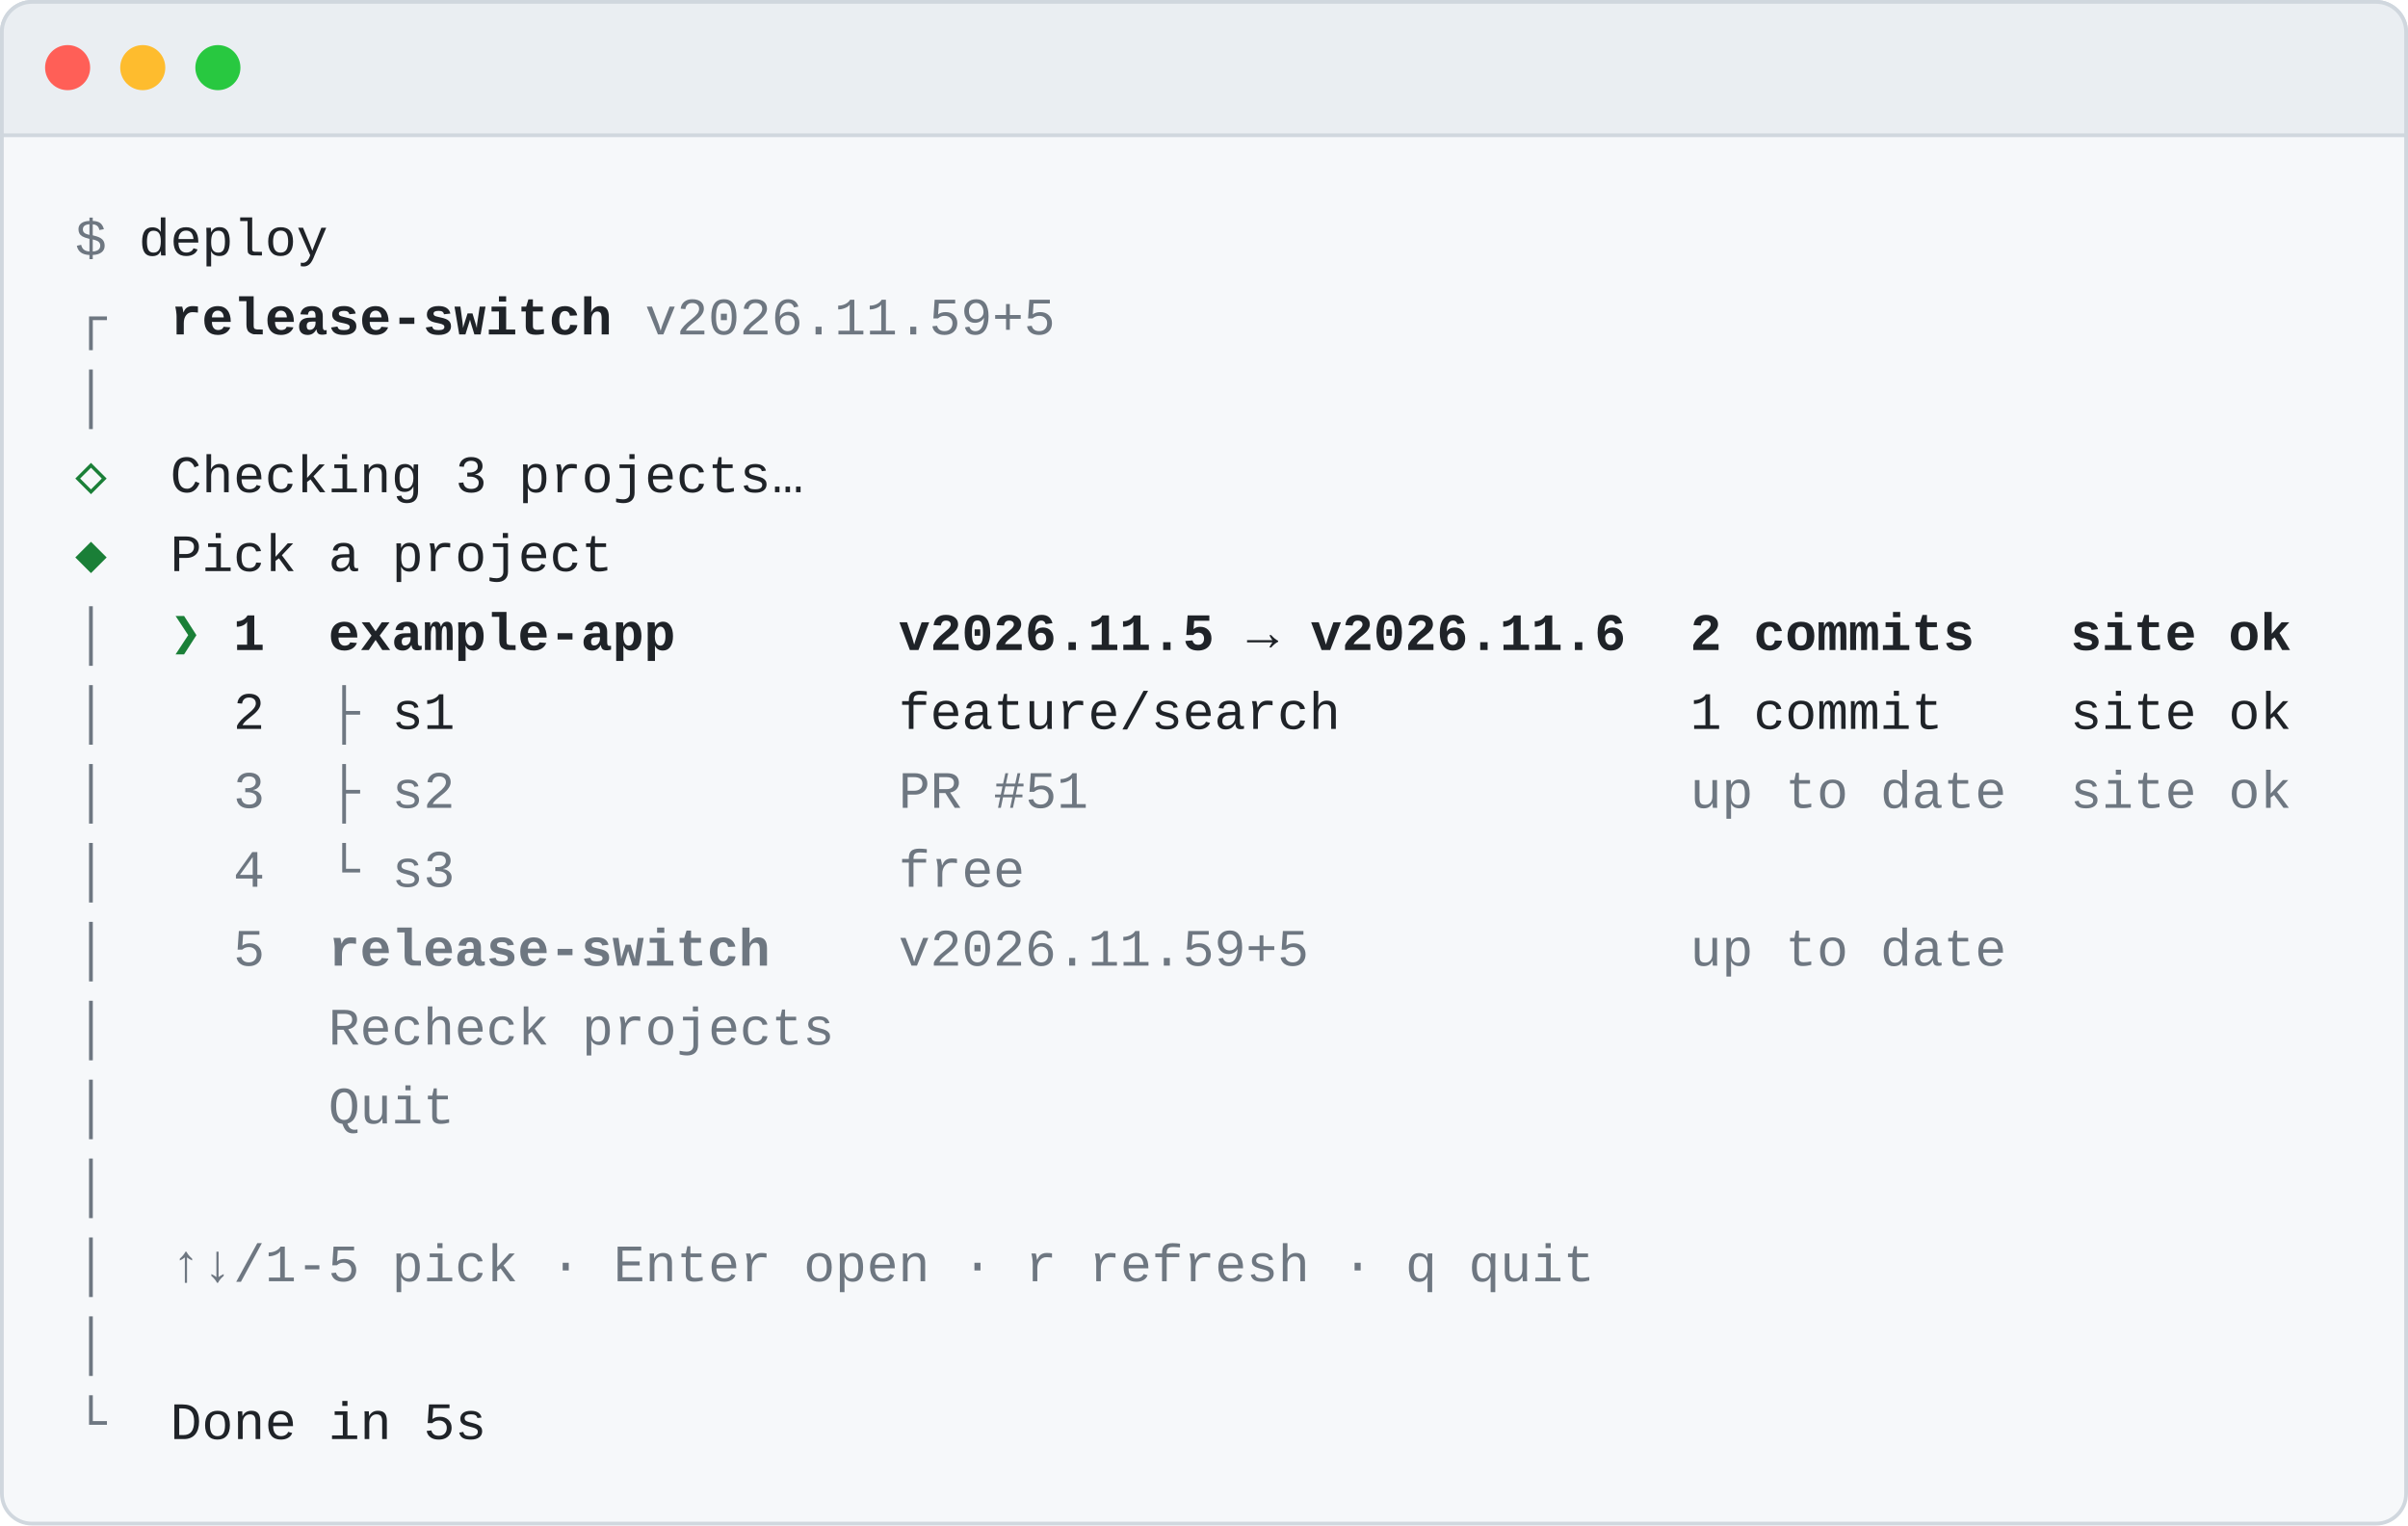
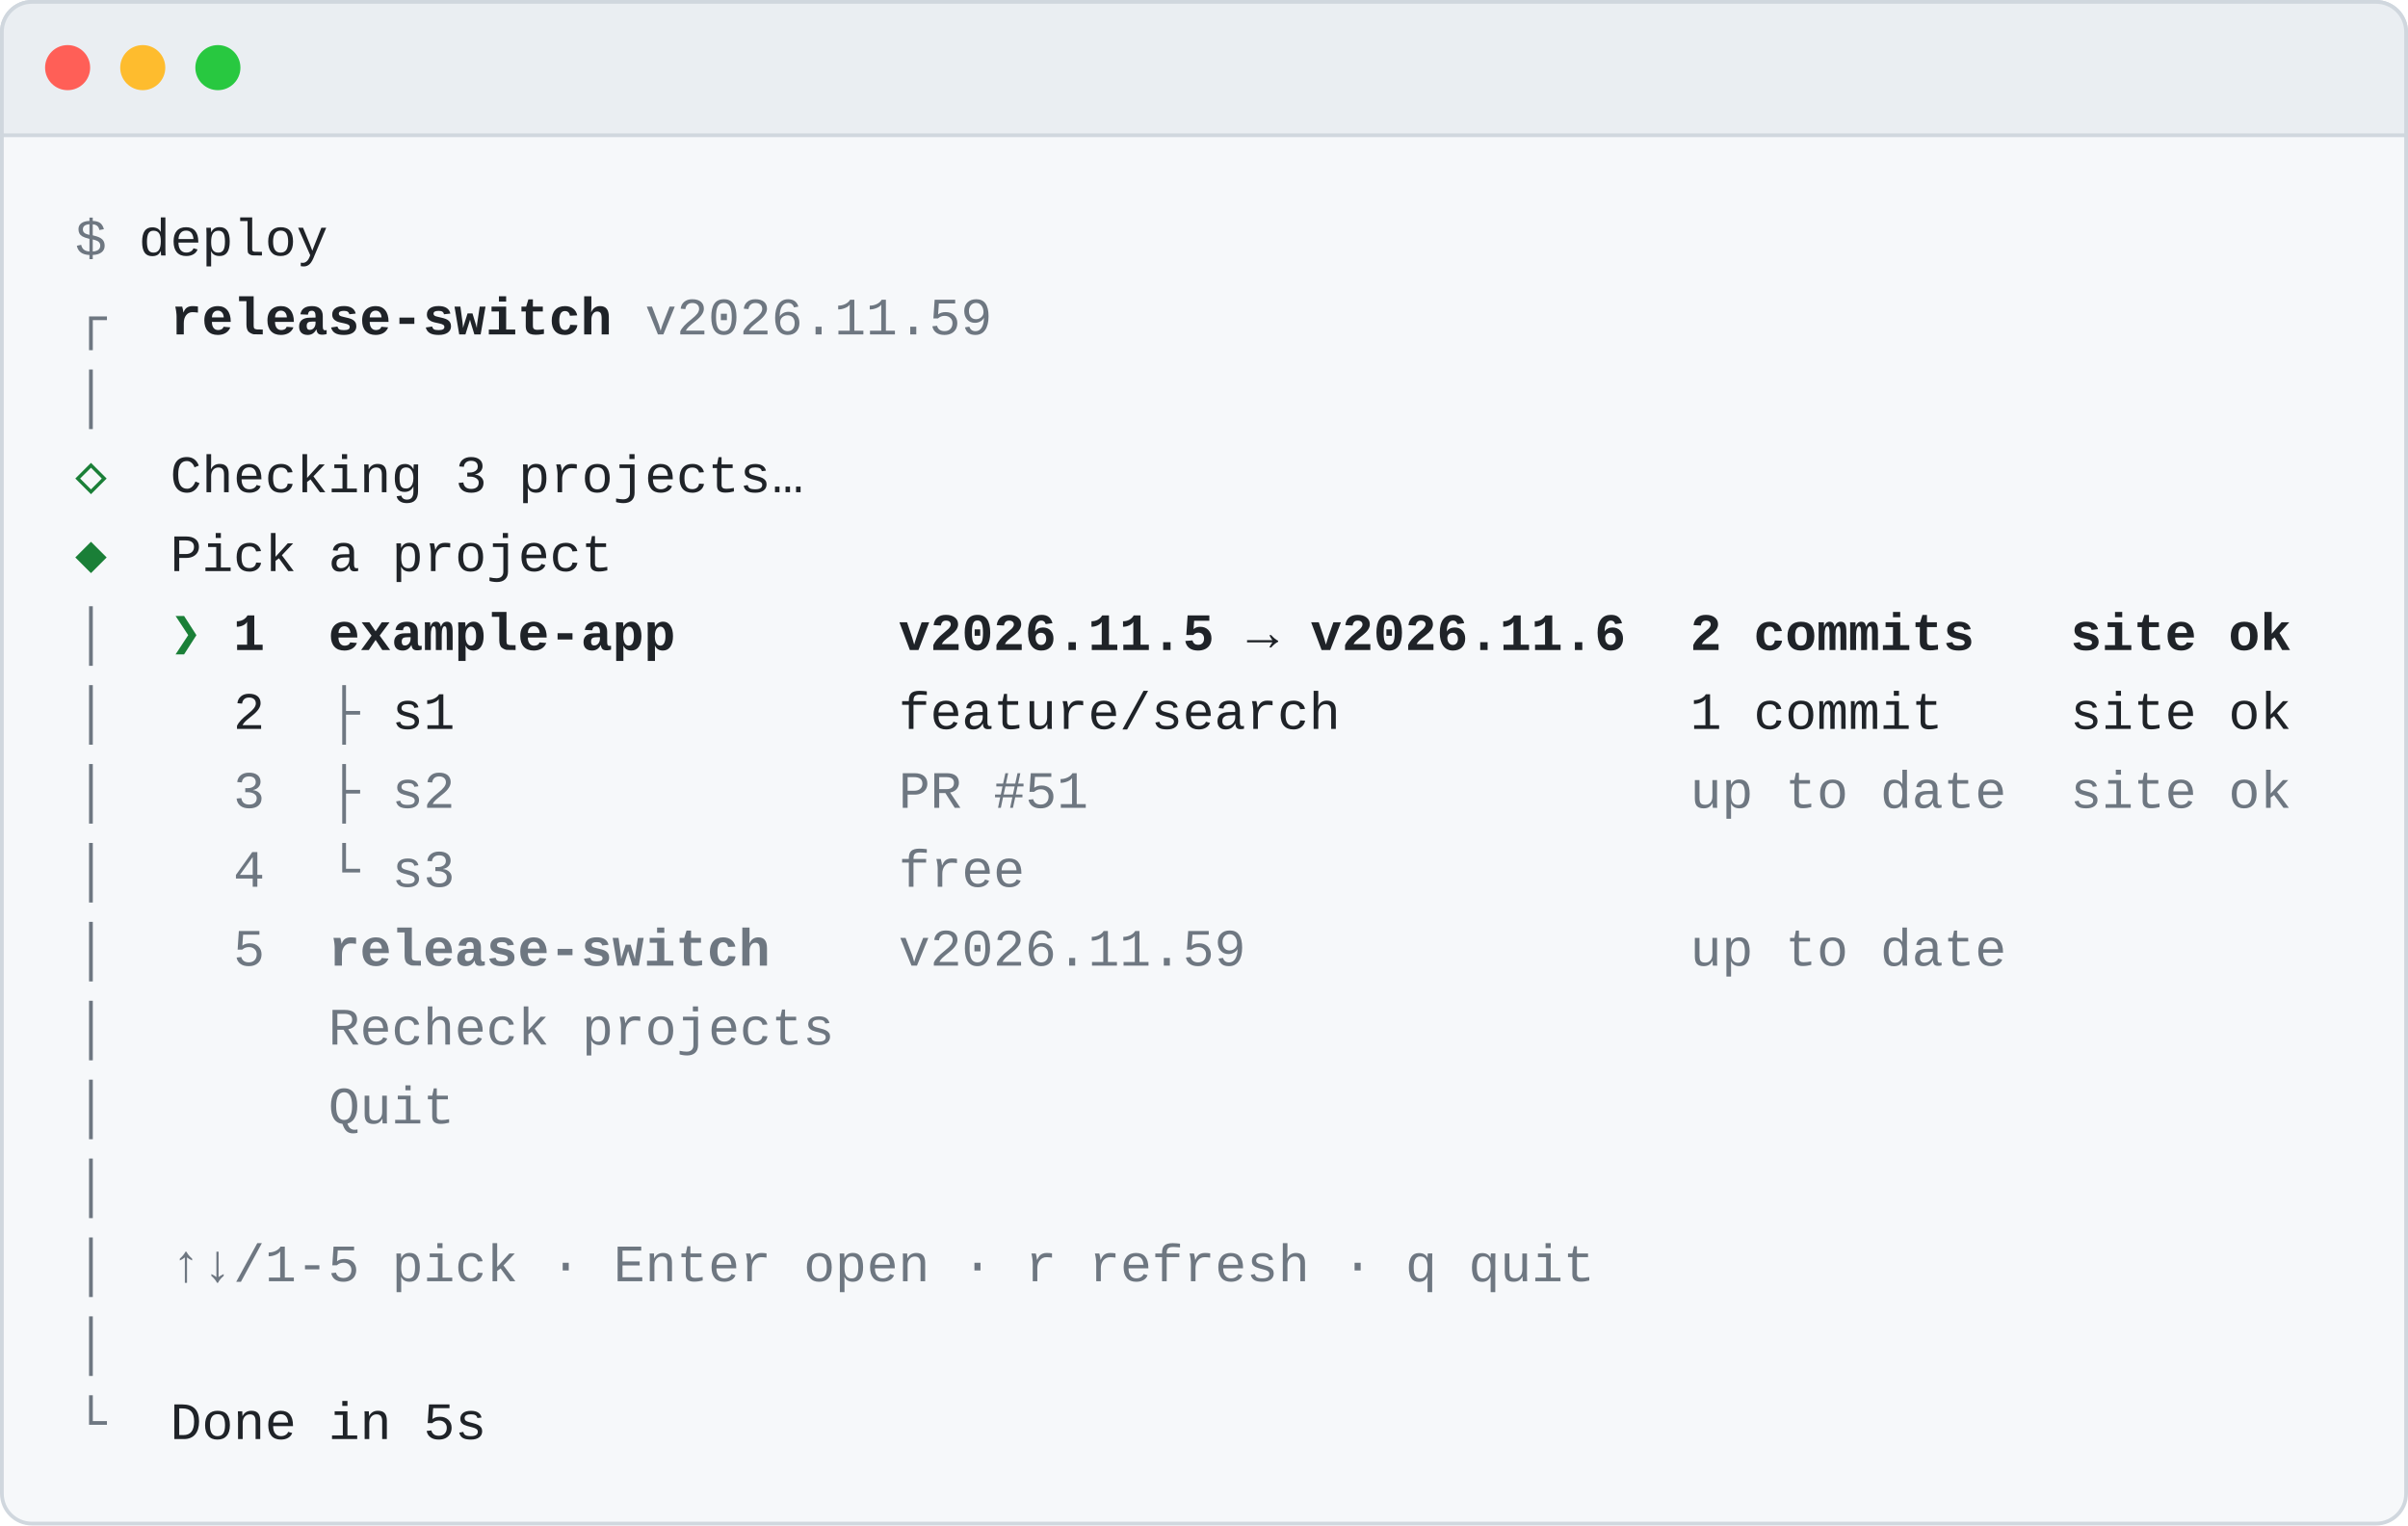
<svg xmlns="http://www.w3.org/2000/svg" width="641" height="406" viewBox="0 0 641 406">
  <rect x="0.5" y="0.5" width="640" height="405" rx="8" fill="#f6f8fa" stroke="#d0d7de" />
  <path d="M0.5 36V8.5a8 8 0 0 1 8-8H632.5a8 8 0 0 1 8 8V36Z" fill="#eaeef2" stroke="#d0d7de" />
  <circle cx="18" cy="18" r="6" fill="#ff5f57" />
  <circle cx="38" cy="18" r="6" fill="#febc2e" />
  <circle cx="58" cy="18" r="6" fill="#28c840" />
  <g font-family="ui-monospace,SFMono-Regular,Menlo,Consolas,'Liberation Mono',monospace" font-size="14" xml:space="preserve">
    <text x="20.0" y="68" fill="#6e7781">$</text>
    <text x="36.9" y="68" fill="#1f2328">deploy</text>
    <text x="20.0" y="89" fill="#6e7781">┌</text>
    <text x="45.3" y="89" fill="#1f2328" font-weight="700">release-switch</text>
-     <text x="171.7" y="89" fill="#6e7781">v2026.11.59+5</text>
+     <text x="171.7" y="89" fill="#6e7781">v2026.11.59</text>
    <text x="20.0" y="110" fill="#6e7781">│</text>
    <text x="20.0" y="131" fill="#1a7f37">◇</text>
    <text x="45.3" y="131" fill="#1f2328">Checking</text>
    <text x="121.2" y="131" fill="#1f2328">3</text>
    <text x="138.0" y="131" fill="#1f2328">projects</text>
    <text x="205.5" y="131" fill="#1f2328">…</text>
    <text x="20.0" y="152" fill="#1a7f37">◆</text>
    <text x="45.3" y="152" fill="#1f2328">Pick</text>
    <text x="87.4" y="152" fill="#1f2328">a</text>
    <text x="104.3" y="152" fill="#1f2328">project</text>
    <text x="20.0" y="173" fill="#6e7781">│</text>
    <text x="45.3" y="173" fill="#1a7f37">❯</text>
    <text x="62.1" y="173" fill="#1f2328" font-weight="700">1</text>
    <text x="87.4" y="173" fill="#1f2328" font-weight="700">example-app</text>
    <text x="239.2" y="173" fill="#1f2328" font-weight="700">v2026.11.5</text>
    <text x="331.9" y="173" fill="#1f2328" font-weight="700">→</text>
    <text x="348.8" y="173" fill="#1f2328" font-weight="700">v2026.11.6</text>
    <text x="449.9" y="173" fill="#1f2328" font-weight="700">2</text>
    <text x="466.8" y="173" fill="#1f2328" font-weight="700">commits</text>
    <text x="551.1" y="173" fill="#1f2328" font-weight="700">site</text>
    <text x="593.2" y="173" fill="#1f2328" font-weight="700">ok</text>
    <text x="20.0" y="194" fill="#6e7781">│</text>
    <text x="62.1" y="194" fill="#1f2328">2</text>
    <text x="87.4" y="194" fill="#6e7781">├</text>
    <text x="104.3" y="194" fill="#1f2328">s1</text>
    <text x="239.2" y="194" fill="#1f2328">feature/search</text>
    <text x="449.9" y="194" fill="#1f2328">1</text>
    <text x="466.8" y="194" fill="#1f2328">commit</text>
    <text x="551.1" y="194" fill="#1f2328">site</text>
    <text x="593.2" y="194" fill="#1f2328">ok</text>
    <text x="20.0" y="215" fill="#6e7781">│</text>
    <text x="62.1" y="215" fill="#6e7781">3</text>
    <text x="87.4" y="215" fill="#6e7781">├</text>
    <text x="104.3" y="215" fill="#6e7781">s2</text>
    <text x="239.2" y="215" fill="#6e7781">PR</text>
    <text x="264.5" y="215" fill="#6e7781">#51</text>
    <text x="449.9" y="215" fill="#6e7781">up</text>
    <text x="475.2" y="215" fill="#6e7781">to</text>
    <text x="500.5" y="215" fill="#6e7781">date</text>
    <text x="551.1" y="215" fill="#6e7781">site</text>
    <text x="593.2" y="215" fill="#6e7781">ok</text>
    <text x="20.0" y="236" fill="#6e7781">│</text>
    <text x="62.1" y="236" fill="#6e7781">4</text>
    <text x="87.4" y="236" fill="#6e7781">└</text>
    <text x="104.3" y="236" fill="#6e7781">s3</text>
    <text x="239.2" y="236" fill="#6e7781">free</text>
    <text x="20.0" y="257" fill="#6e7781">│</text>
    <text x="62.1" y="257" fill="#6e7781">5</text>
    <text x="87.4" y="257" fill="#6e7781" font-weight="700">release-switch</text>
-     <text x="239.2" y="257" fill="#6e7781">v2026.11.59+5</text>
+     <text x="239.2" y="257" fill="#6e7781">v2026.11.59</text>
    <text x="449.9" y="257" fill="#6e7781">up</text>
    <text x="475.2" y="257" fill="#6e7781">to</text>
    <text x="500.5" y="257" fill="#6e7781">date</text>
    <text x="20.0" y="278" fill="#6e7781">│</text>
    <text x="87.4" y="278" fill="#6e7781">Recheck</text>
    <text x="154.9" y="278" fill="#6e7781">projects</text>
    <text x="20.0" y="299" fill="#6e7781">│</text>
    <text x="87.4" y="299" fill="#6e7781">Quit</text>
    <text x="20.0" y="320" fill="#6e7781">│</text>
    <text x="20.0" y="341" fill="#6e7781">│</text>
    <text x="45.3" y="341" fill="#6e7781">↑</text>
    <text x="53.7" y="341" fill="#6e7781">↓</text>
    <text x="62.1" y="341" fill="#6e7781">/1-5</text>
    <text x="104.3" y="341" fill="#6e7781">pick</text>
    <text x="146.4" y="341" fill="#6e7781">·</text>
    <text x="163.3" y="341" fill="#6e7781">Enter</text>
    <text x="213.9" y="341" fill="#6e7781">open</text>
    <text x="256.0" y="341" fill="#6e7781">·</text>
    <text x="272.9" y="341" fill="#6e7781">r</text>
    <text x="289.8" y="341" fill="#6e7781">refresh</text>
    <text x="357.2" y="341" fill="#6e7781">·</text>
    <text x="374.1" y="341" fill="#6e7781">q</text>
    <text x="390.9" y="341" fill="#6e7781">quit</text>
    <text x="20.0" y="362" fill="#6e7781">│</text>
    <text x="20.0" y="383" fill="#6e7781">└</text>
    <text x="45.3" y="383" fill="#1f2328">Done</text>
    <text x="87.4" y="383" fill="#1f2328">in</text>
    <text x="112.7" y="383" fill="#1f2328">5s</text>
  </g>
</svg>
